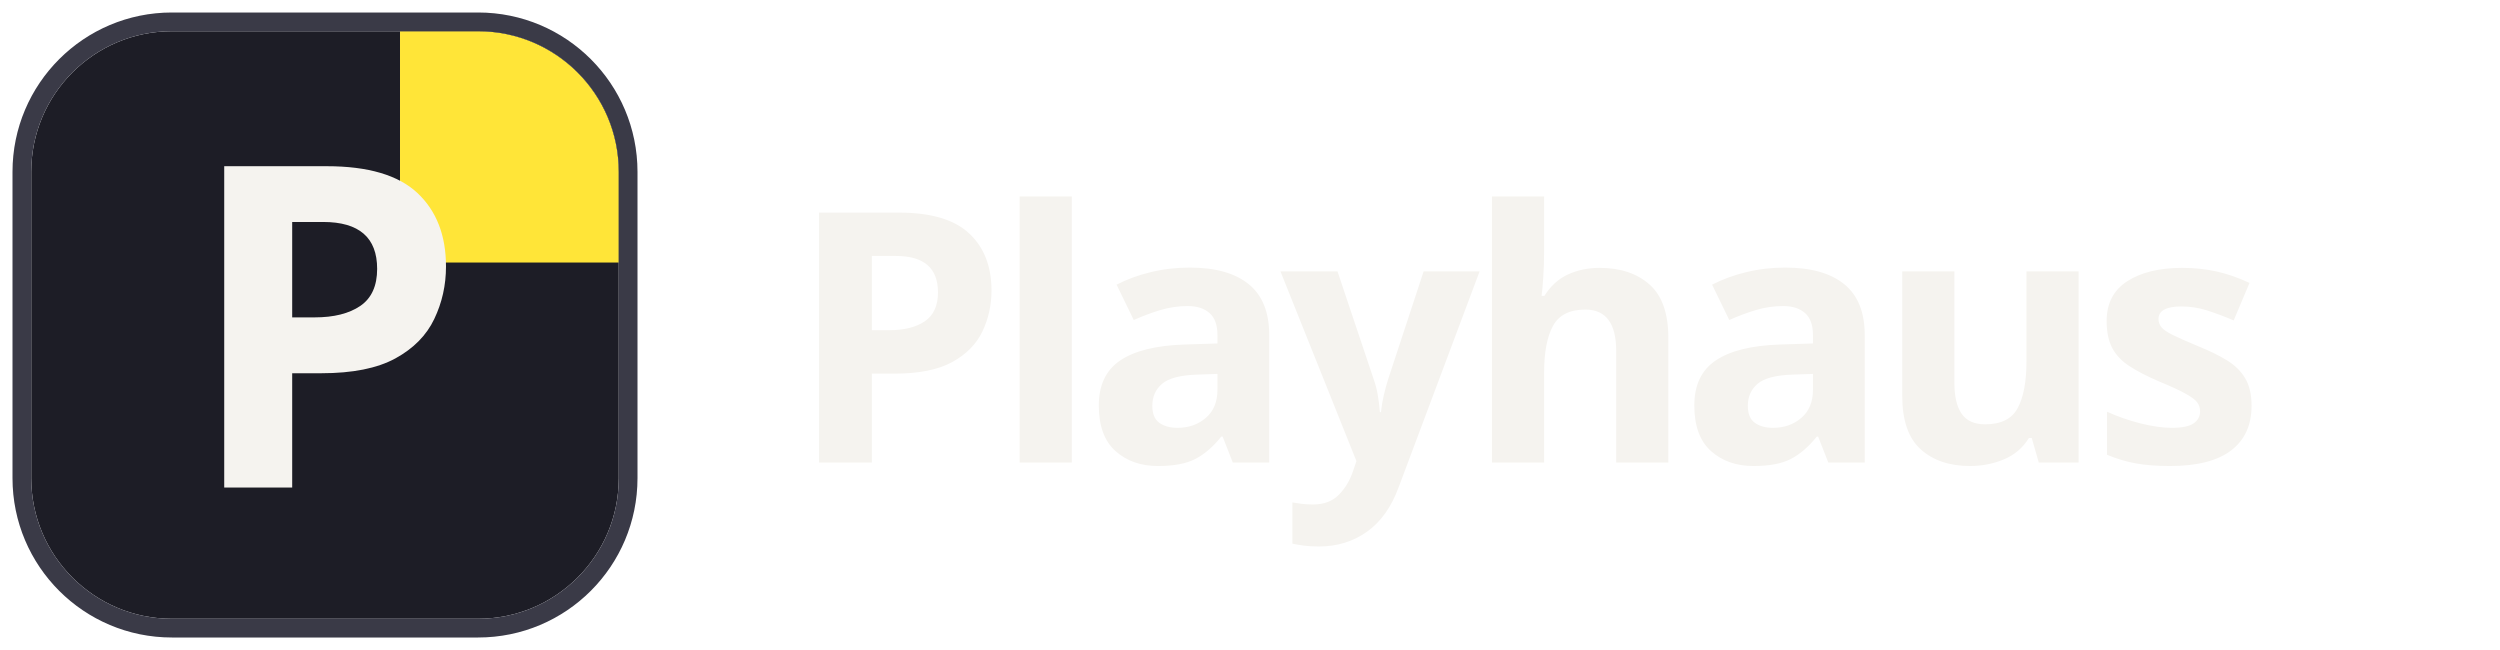
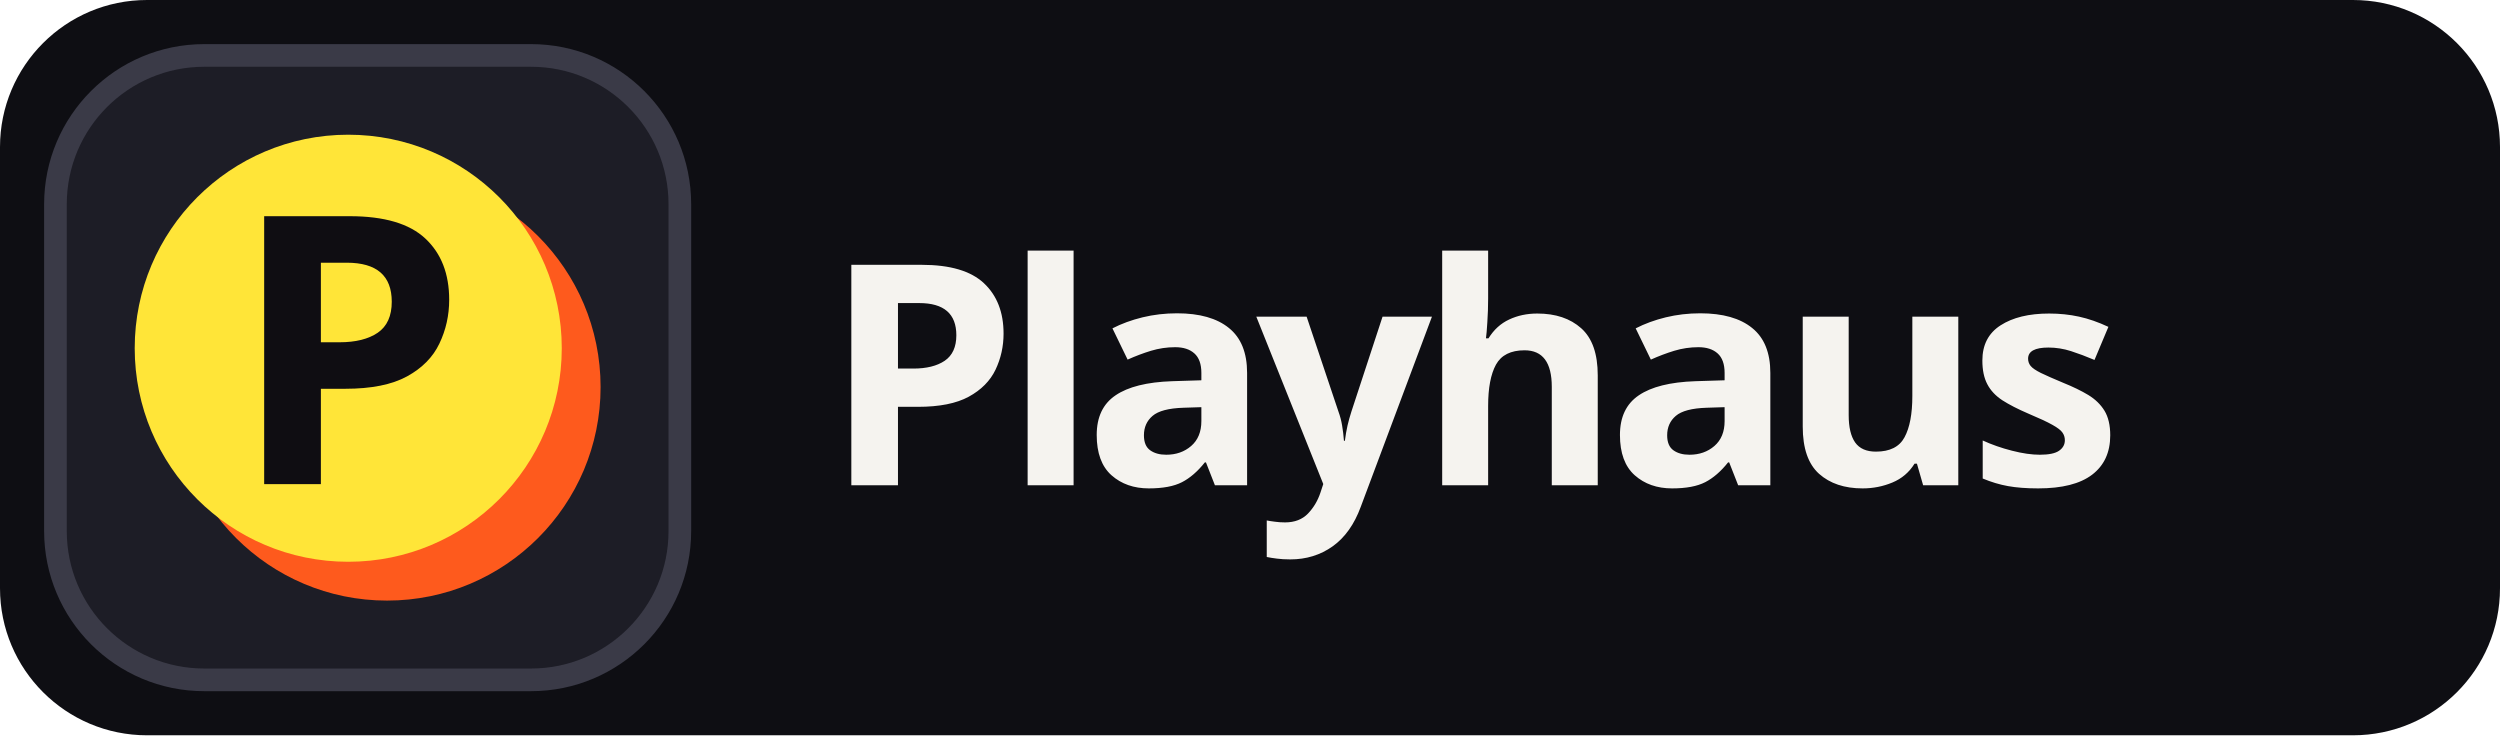
- <svg xmlns="http://www.w3.org/2000/svg" viewBox="0 0 400 104" width="1600" height="416" role="img" aria-label="Playhaus horizontal logo, dark">
-   <defs>
-     <clipPath id="tile">
-       <rect x="5" y="5" width="94" height="94" rx="22.5" />
-     </clipPath>
-   </defs>
-   <rect x="5" y="5" width="94" height="94" rx="22.5" fill="#1D1D26" />
-   <rect x="64" y="2" width="38" height="40" clip-path="url(#tile)" fill="#FFE538" />
-   <rect x="3.5" y="3.5" width="97" height="97" rx="24" fill="none" stroke="#3A3A47" stroke-width="3" />
-   <text x="52" y="78" text-anchor="middle" font-family="Outfit, sans-serif" font-size="72" font-weight="900" fill="#F5F3EF">P</text>
-   <text x="126" y="74" font-family="Outfit, sans-serif" font-size="56" font-weight="900" letter-spacing="-2.4" fill="#F5F3EF">Playhaus</text>
+ <svg xmlns="http://www.w3.org/2000/svg" viewBox="0 0 340 100" width="340" height="100" role="img" aria-label="Playhaus lockup">
+   <rect width="340" height="100" rx="20" fill="#0E0E13" />
+   <g transform="translate(6 6) scale(0.88)">
+     <rect x="1.75" y="1.75" width="96.5" height="96.5" rx="23" fill="#1D1D26" stroke="#3A3A47" stroke-width="3.5" />
+     <circle cx="53" cy="53" r="33" fill="#FE5A1D" />
+     <circle cx="47" cy="47" r="33" fill="#FFE538" />
+     <text x="47" y="68" text-anchor="middle" font-family="Outfit,sans-serif" font-size="58" font-weight="900" fill="#0F0D12">P</text>
+   </g>
+   <text x="112" y="66" font-family="Outfit,sans-serif" font-size="42" font-weight="900" letter-spacing="-1.9" fill="#F5F3EF">Playhaus</text>
</svg>
